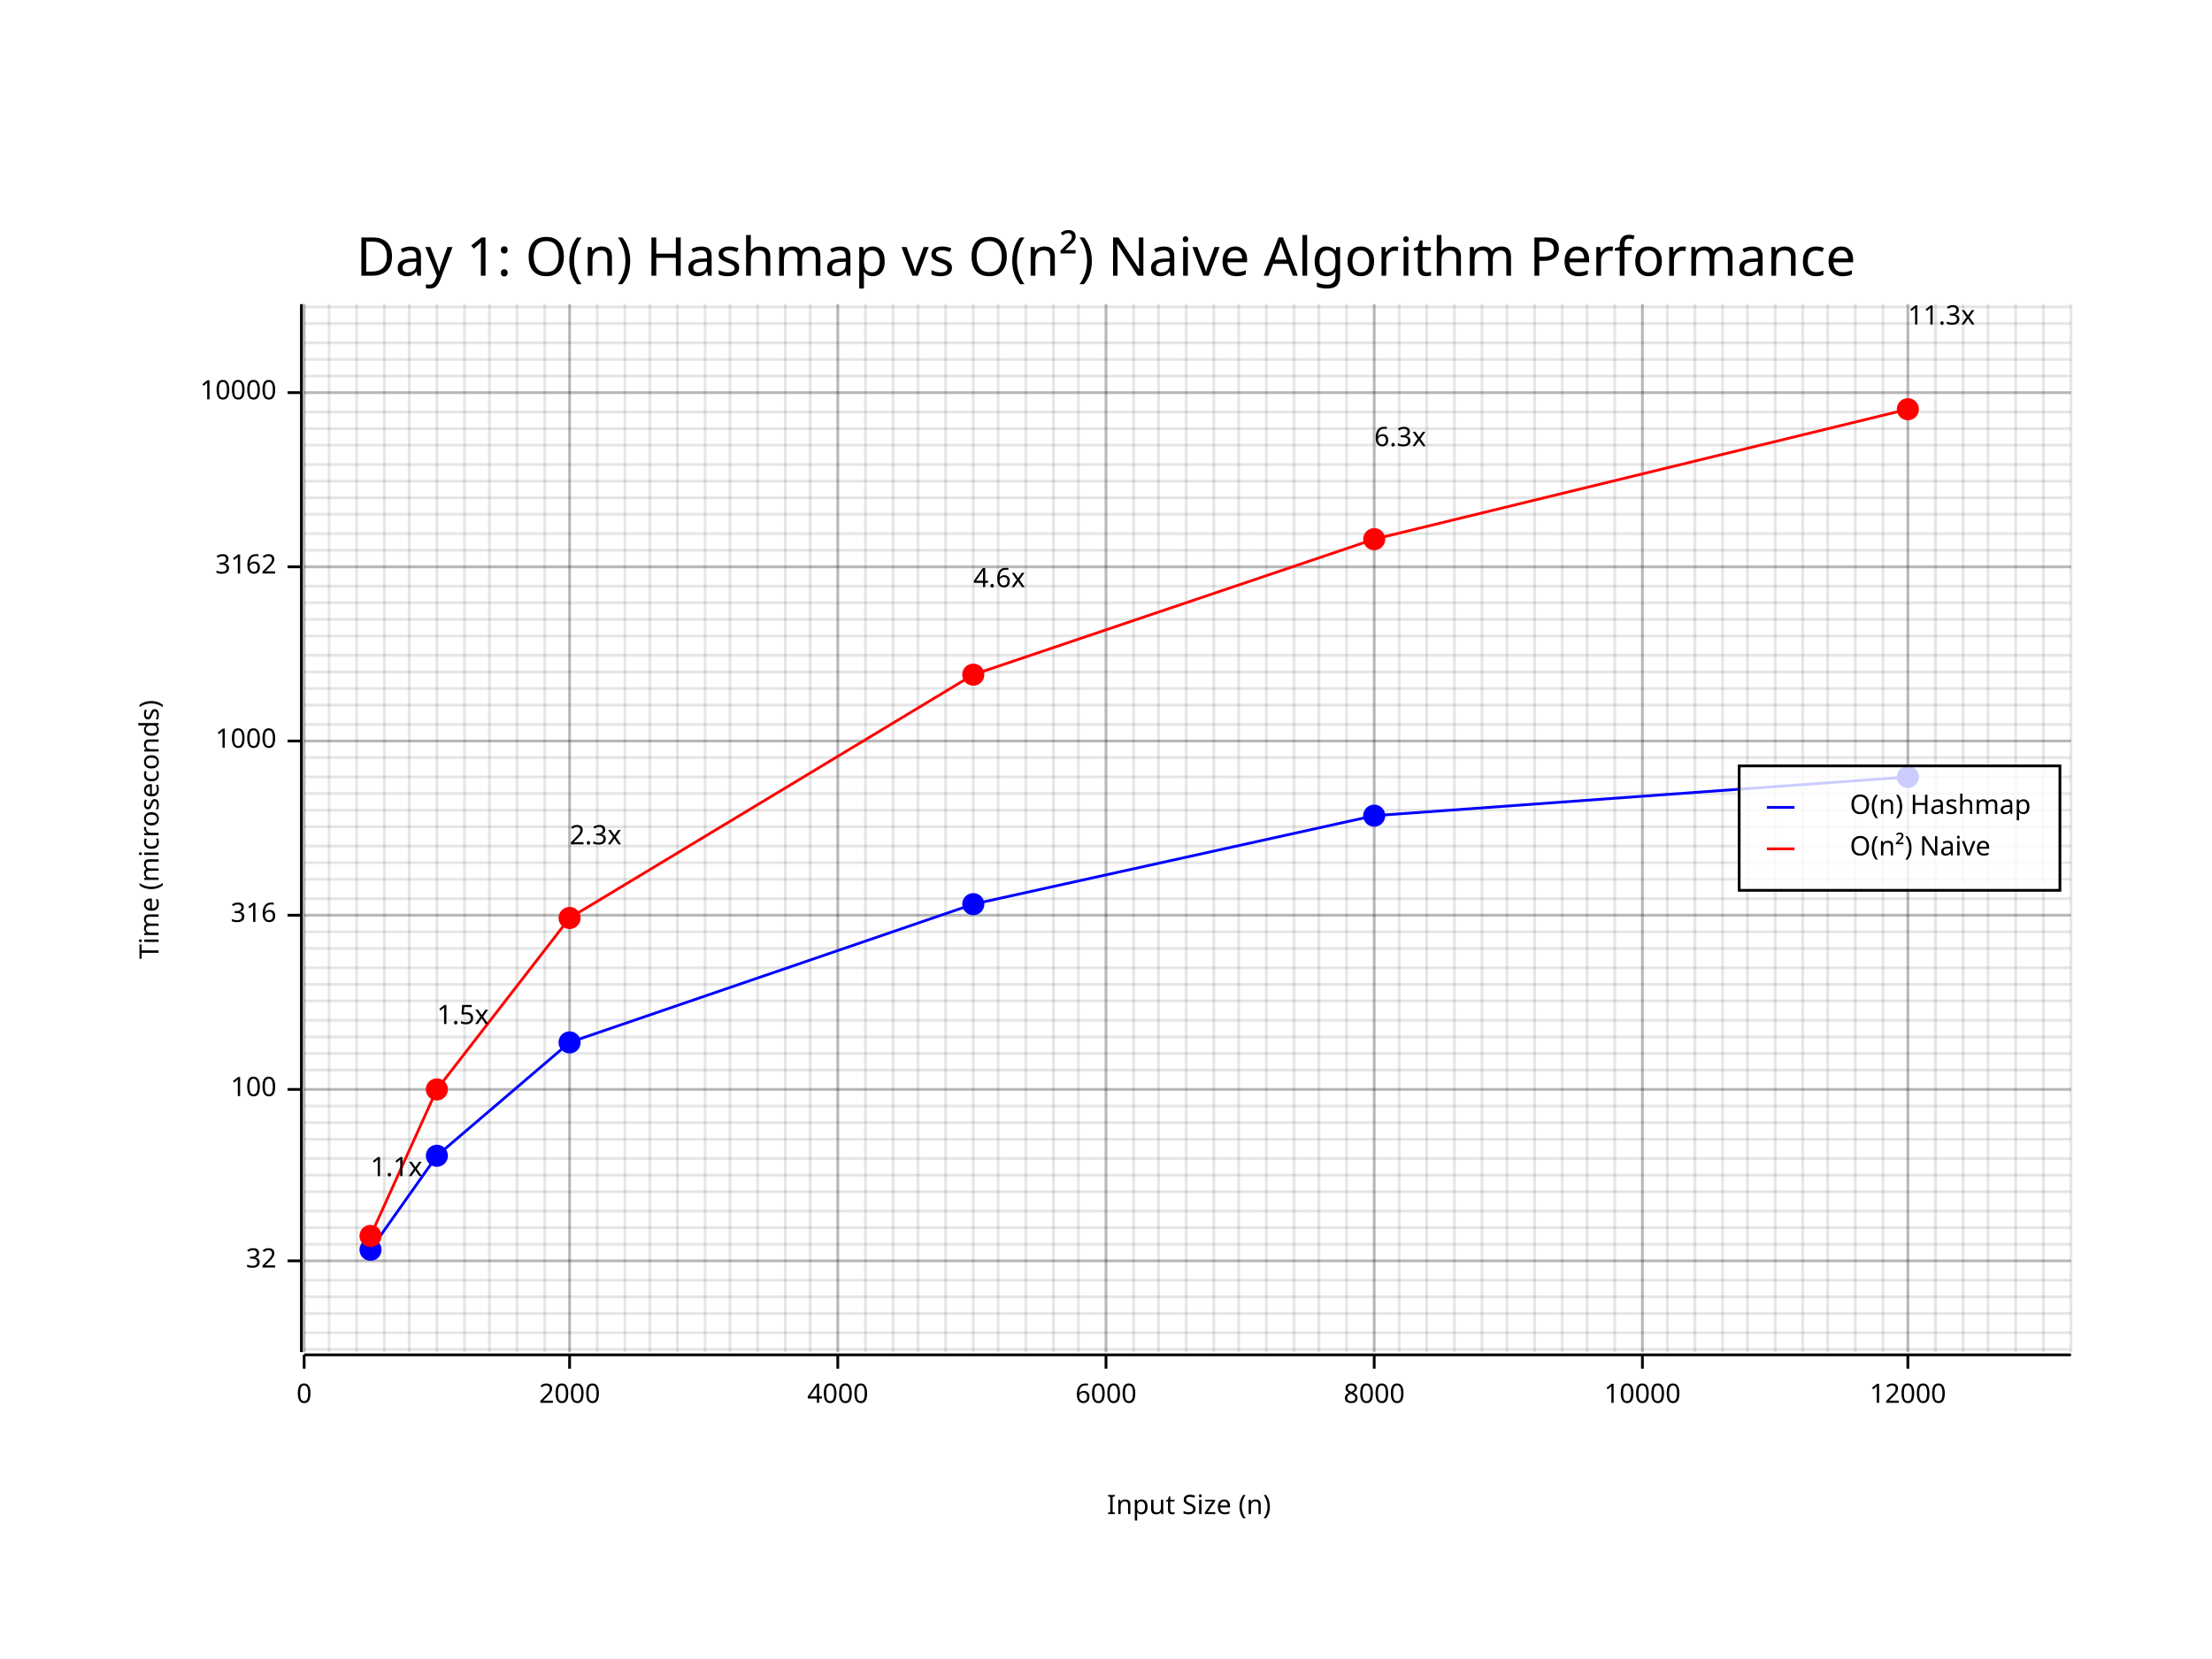
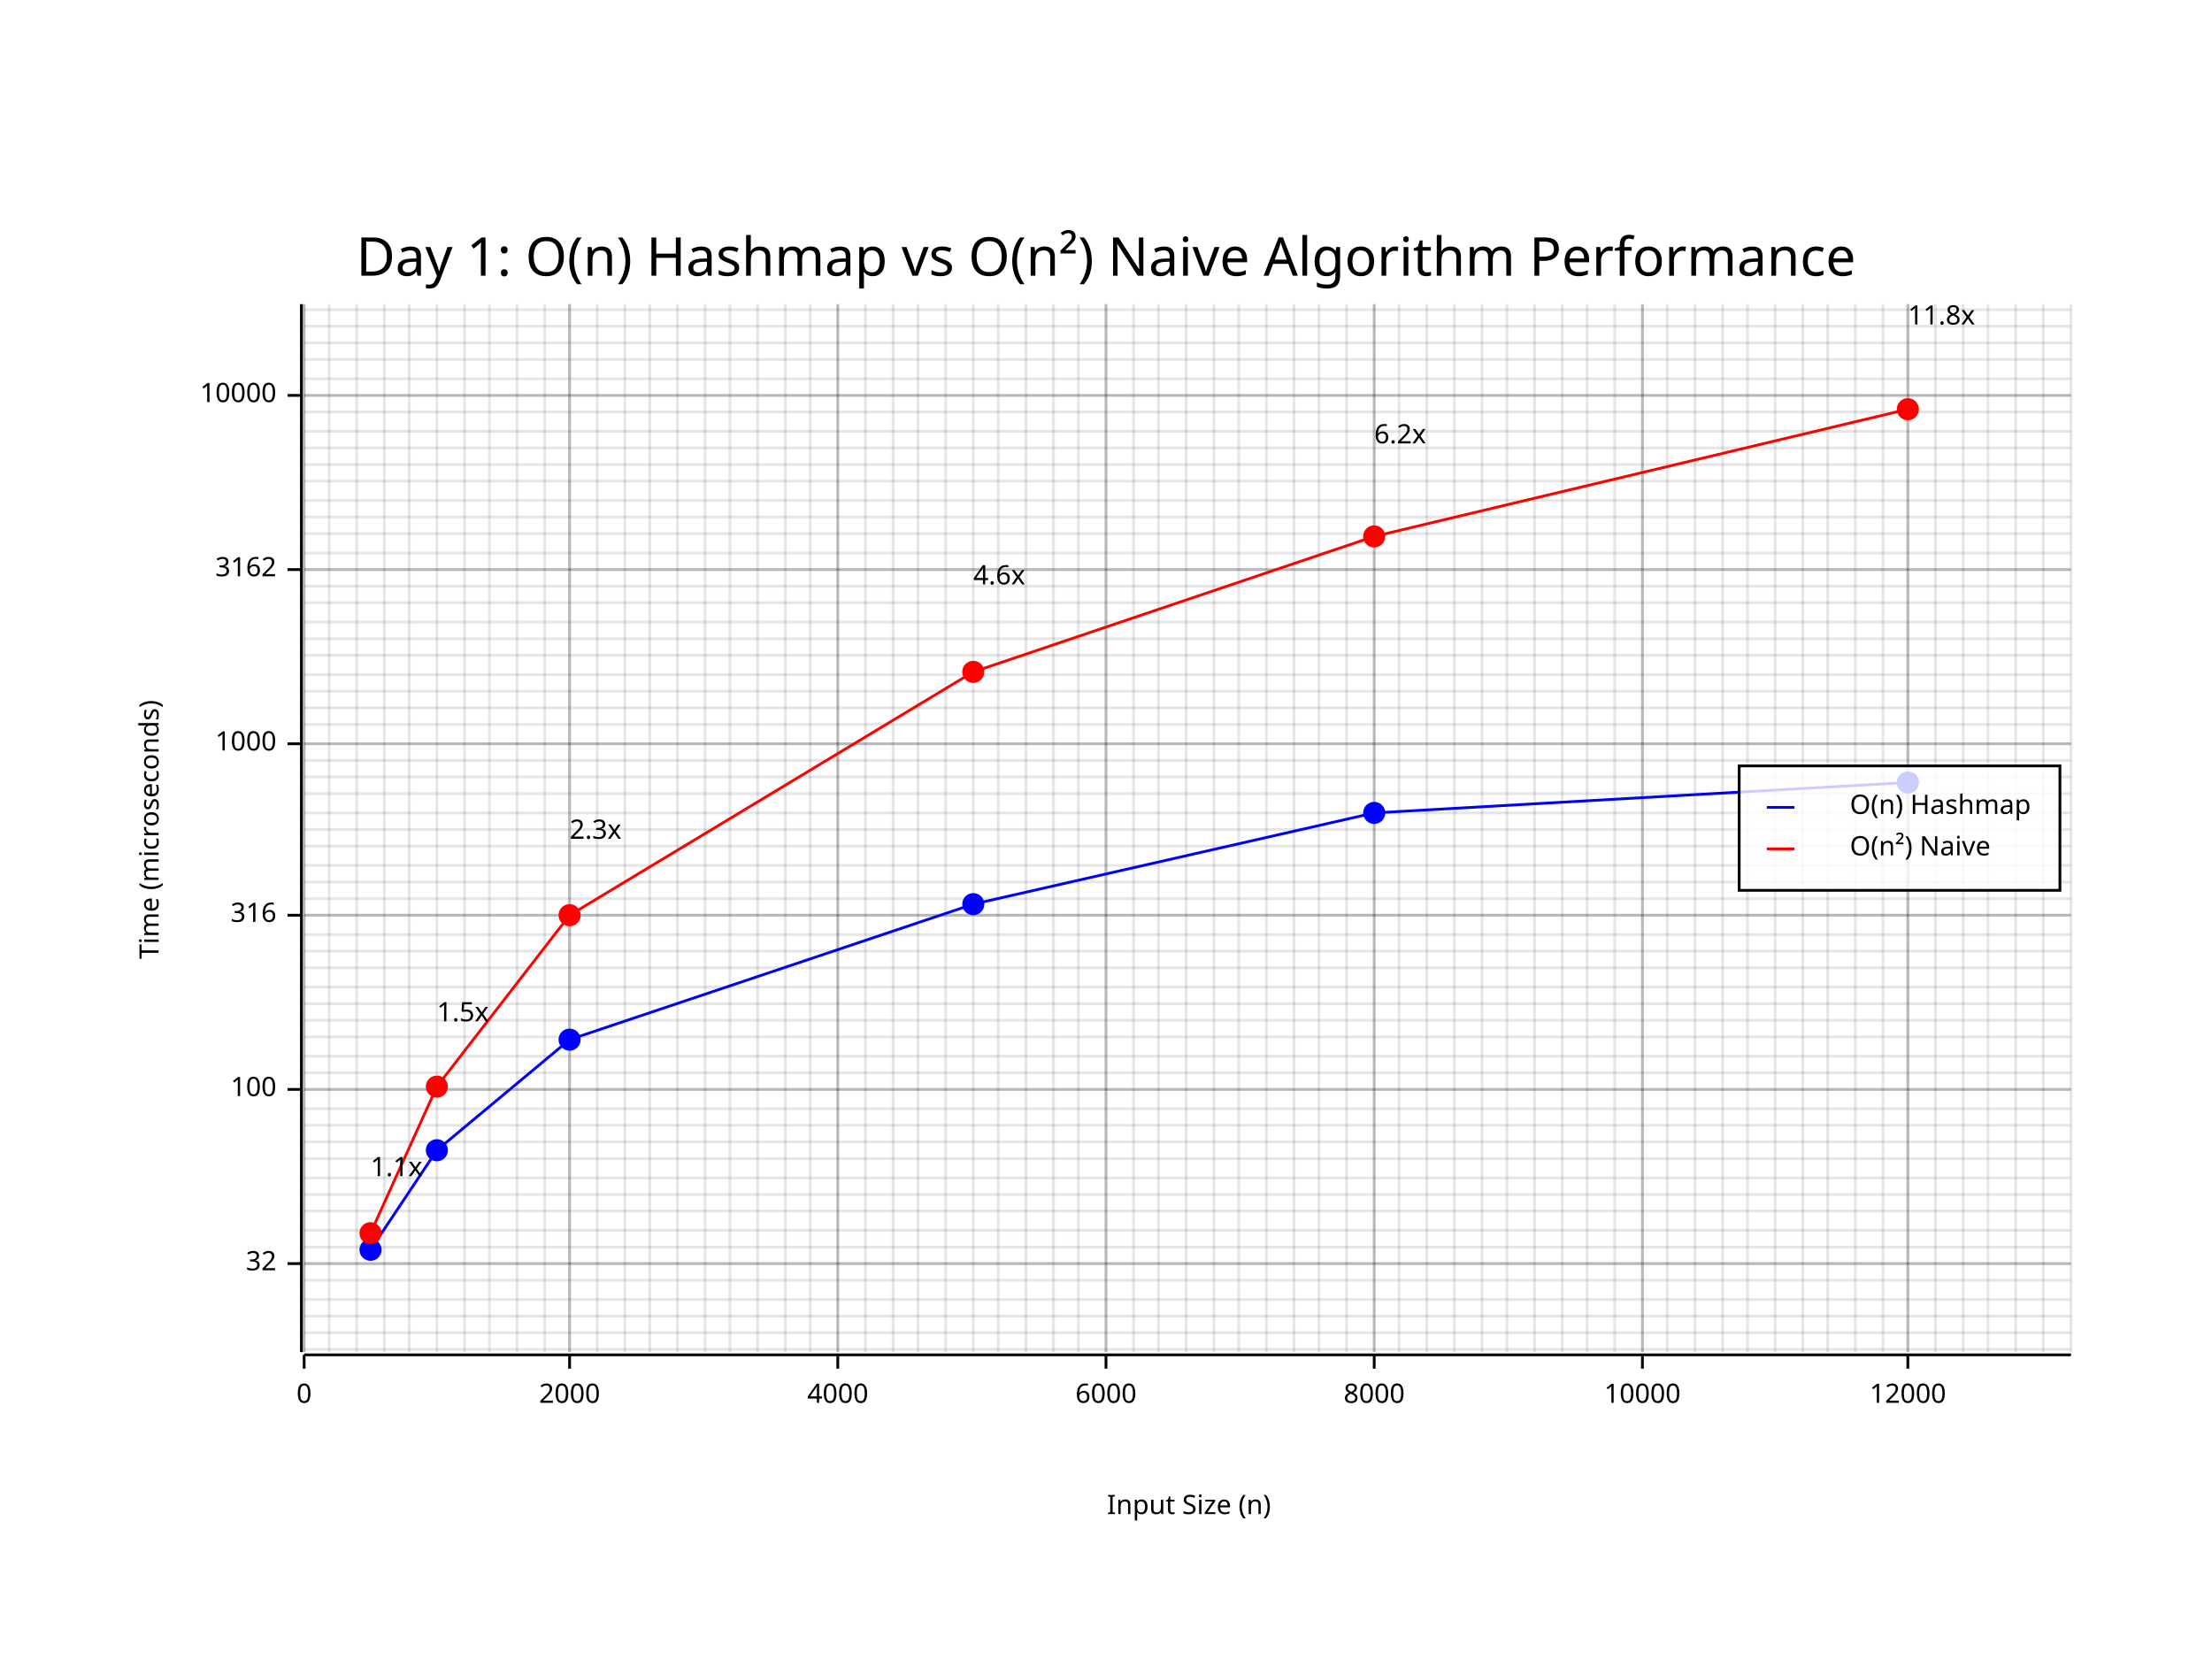
<svg xmlns="http://www.w3.org/2000/svg" width="800" height="600" viewBox="0 0 800 600">
  <rect x="0" y="0" width="800" height="600" opacity="1" fill="#FFFFFF" stroke="none" />
  <text x="400" y="85" dy="0.76em" text-anchor="middle" font-family="sans-serif" font-size="19.355" opacity="1" fill="#000000">
Day 1: O(n) Hashmap vs O(n²) Naive Algorithm Performance
</text>
  <line opacity="0.1" stroke="#000000" stroke-width="1" x1="110" y1="489" x2="110" y2="110" />
  <line opacity="0.1" stroke="#000000" stroke-width="1" x1="119" y1="489" x2="119" y2="110" />
  <line opacity="0.1" stroke="#000000" stroke-width="1" x1="129" y1="489" x2="129" y2="110" />
  <line opacity="0.1" stroke="#000000" stroke-width="1" x1="139" y1="489" x2="139" y2="110" />
  <line opacity="0.1" stroke="#000000" stroke-width="1" x1="148" y1="489" x2="148" y2="110" />
  <line opacity="0.1" stroke="#000000" stroke-width="1" x1="158" y1="489" x2="158" y2="110" />
  <line opacity="0.1" stroke="#000000" stroke-width="1" x1="168" y1="489" x2="168" y2="110" />
  <line opacity="0.1" stroke="#000000" stroke-width="1" x1="177" y1="489" x2="177" y2="110" />
  <line opacity="0.1" stroke="#000000" stroke-width="1" x1="187" y1="489" x2="187" y2="110" />
  <line opacity="0.1" stroke="#000000" stroke-width="1" x1="197" y1="489" x2="197" y2="110" />
  <line opacity="0.1" stroke="#000000" stroke-width="1" x1="206" y1="489" x2="206" y2="110" />
  <line opacity="0.1" stroke="#000000" stroke-width="1" x1="216" y1="489" x2="216" y2="110" />
  <line opacity="0.1" stroke="#000000" stroke-width="1" x1="226" y1="489" x2="226" y2="110" />
  <line opacity="0.1" stroke="#000000" stroke-width="1" x1="235" y1="489" x2="235" y2="110" />
  <line opacity="0.1" stroke="#000000" stroke-width="1" x1="245" y1="489" x2="245" y2="110" />
  <line opacity="0.1" stroke="#000000" stroke-width="1" x1="255" y1="489" x2="255" y2="110" />
  <line opacity="0.1" stroke="#000000" stroke-width="1" x1="264" y1="489" x2="264" y2="110" />
  <line opacity="0.1" stroke="#000000" stroke-width="1" x1="274" y1="489" x2="274" y2="110" />
  <line opacity="0.1" stroke="#000000" stroke-width="1" x1="284" y1="489" x2="284" y2="110" />
  <line opacity="0.1" stroke="#000000" stroke-width="1" x1="293" y1="489" x2="293" y2="110" />
  <line opacity="0.1" stroke="#000000" stroke-width="1" x1="303" y1="489" x2="303" y2="110" />
  <line opacity="0.1" stroke="#000000" stroke-width="1" x1="313" y1="489" x2="313" y2="110" />
  <line opacity="0.1" stroke="#000000" stroke-width="1" x1="323" y1="489" x2="323" y2="110" />
  <line opacity="0.1" stroke="#000000" stroke-width="1" x1="332" y1="489" x2="332" y2="110" />
  <line opacity="0.1" stroke="#000000" stroke-width="1" x1="342" y1="489" x2="342" y2="110" />
  <line opacity="0.1" stroke="#000000" stroke-width="1" x1="352" y1="489" x2="352" y2="110" />
  <line opacity="0.1" stroke="#000000" stroke-width="1" x1="361" y1="489" x2="361" y2="110" />
  <line opacity="0.1" stroke="#000000" stroke-width="1" x1="371" y1="489" x2="371" y2="110" />
  <line opacity="0.1" stroke="#000000" stroke-width="1" x1="381" y1="489" x2="381" y2="110" />
  <line opacity="0.1" stroke="#000000" stroke-width="1" x1="390" y1="489" x2="390" y2="110" />
  <line opacity="0.1" stroke="#000000" stroke-width="1" x1="400" y1="489" x2="400" y2="110" />
  <line opacity="0.1" stroke="#000000" stroke-width="1" x1="410" y1="489" x2="410" y2="110" />
  <line opacity="0.1" stroke="#000000" stroke-width="1" x1="419" y1="489" x2="419" y2="110" />
  <line opacity="0.1" stroke="#000000" stroke-width="1" x1="429" y1="489" x2="429" y2="110" />
  <line opacity="0.1" stroke="#000000" stroke-width="1" x1="439" y1="489" x2="439" y2="110" />
  <line opacity="0.1" stroke="#000000" stroke-width="1" x1="448" y1="489" x2="448" y2="110" />
  <line opacity="0.1" stroke="#000000" stroke-width="1" x1="458" y1="489" x2="458" y2="110" />
  <line opacity="0.1" stroke="#000000" stroke-width="1" x1="468" y1="489" x2="468" y2="110" />
  <line opacity="0.1" stroke="#000000" stroke-width="1" x1="477" y1="489" x2="477" y2="110" />
  <line opacity="0.1" stroke="#000000" stroke-width="1" x1="487" y1="489" x2="487" y2="110" />
  <line opacity="0.1" stroke="#000000" stroke-width="1" x1="497" y1="489" x2="497" y2="110" />
  <line opacity="0.1" stroke="#000000" stroke-width="1" x1="506" y1="489" x2="506" y2="110" />
  <line opacity="0.1" stroke="#000000" stroke-width="1" x1="516" y1="489" x2="516" y2="110" />
  <line opacity="0.1" stroke="#000000" stroke-width="1" x1="526" y1="489" x2="526" y2="110" />
  <line opacity="0.1" stroke="#000000" stroke-width="1" x1="536" y1="489" x2="536" y2="110" />
  <line opacity="0.1" stroke="#000000" stroke-width="1" x1="545" y1="489" x2="545" y2="110" />
  <line opacity="0.1" stroke="#000000" stroke-width="1" x1="555" y1="489" x2="555" y2="110" />
  <line opacity="0.1" stroke="#000000" stroke-width="1" x1="565" y1="489" x2="565" y2="110" />
  <line opacity="0.1" stroke="#000000" stroke-width="1" x1="574" y1="489" x2="574" y2="110" />
  <line opacity="0.1" stroke="#000000" stroke-width="1" x1="584" y1="489" x2="584" y2="110" />
  <line opacity="0.1" stroke="#000000" stroke-width="1" x1="594" y1="489" x2="594" y2="110" />
  <line opacity="0.1" stroke="#000000" stroke-width="1" x1="603" y1="489" x2="603" y2="110" />
  <line opacity="0.1" stroke="#000000" stroke-width="1" x1="613" y1="489" x2="613" y2="110" />
  <line opacity="0.1" stroke="#000000" stroke-width="1" x1="623" y1="489" x2="623" y2="110" />
  <line opacity="0.1" stroke="#000000" stroke-width="1" x1="632" y1="489" x2="632" y2="110" />
  <line opacity="0.1" stroke="#000000" stroke-width="1" x1="642" y1="489" x2="642" y2="110" />
  <line opacity="0.1" stroke="#000000" stroke-width="1" x1="652" y1="489" x2="652" y2="110" />
  <line opacity="0.1" stroke="#000000" stroke-width="1" x1="661" y1="489" x2="661" y2="110" />
  <line opacity="0.1" stroke="#000000" stroke-width="1" x1="671" y1="489" x2="671" y2="110" />
  <line opacity="0.1" stroke="#000000" stroke-width="1" x1="681" y1="489" x2="681" y2="110" />
  <line opacity="0.1" stroke="#000000" stroke-width="1" x1="690" y1="489" x2="690" y2="110" />
  <line opacity="0.1" stroke="#000000" stroke-width="1" x1="700" y1="489" x2="700" y2="110" />
  <line opacity="0.1" stroke="#000000" stroke-width="1" x1="710" y1="489" x2="710" y2="110" />
  <line opacity="0.1" stroke="#000000" stroke-width="1" x1="719" y1="489" x2="719" y2="110" />
  <line opacity="0.1" stroke="#000000" stroke-width="1" x1="729" y1="489" x2="729" y2="110" />
  <line opacity="0.1" stroke="#000000" stroke-width="1" x1="739" y1="489" x2="739" y2="110" />
  <line opacity="0.1" stroke="#000000" stroke-width="1" x1="749" y1="489" x2="749" y2="110" />
  <line opacity="0.1" stroke="#000000" stroke-width="1" x1="110" y1="488" x2="749" y2="488" />
  <line opacity="0.1" stroke="#000000" stroke-width="1" x1="110" y1="482" x2="749" y2="482" />
-   <line opacity="0.1" stroke="#000000" stroke-width="1" x1="110" y1="475" x2="749" y2="475" />
-   <line opacity="0.1" stroke="#000000" stroke-width="1" x1="110" y1="469" x2="749" y2="469" />
+   <line opacity="0.1" stroke="#000000" stroke-width="1" x1="110" y1="476" x2="749" y2="476" />
+   <line opacity="0.1" stroke="#000000" stroke-width="1" x1="110" y1="470" x2="749" y2="470" />
  <line opacity="0.1" stroke="#000000" stroke-width="1" x1="110" y1="463" x2="749" y2="463" />
-   <line opacity="0.1" stroke="#000000" stroke-width="1" x1="110" y1="456" x2="749" y2="456" />
-   <line opacity="0.1" stroke="#000000" stroke-width="1" x1="110" y1="450" x2="749" y2="450" />
-   <line opacity="0.1" stroke="#000000" stroke-width="1" x1="110" y1="444" x2="749" y2="444" />
+   <line opacity="0.1" stroke="#000000" stroke-width="1" x1="110" y1="457" x2="749" y2="457" />
+   <line opacity="0.1" stroke="#000000" stroke-width="1" x1="110" y1="451" x2="749" y2="451" />
+   <line opacity="0.1" stroke="#000000" stroke-width="1" x1="110" y1="445" x2="749" y2="445" />
  <line opacity="0.1" stroke="#000000" stroke-width="1" x1="110" y1="438" x2="749" y2="438" />
-   <line opacity="0.1" stroke="#000000" stroke-width="1" x1="110" y1="431" x2="749" y2="431" />
-   <line opacity="0.1" stroke="#000000" stroke-width="1" x1="110" y1="425" x2="749" y2="425" />
+   <line opacity="0.1" stroke="#000000" stroke-width="1" x1="110" y1="432" x2="749" y2="432" />
+   <line opacity="0.1" stroke="#000000" stroke-width="1" x1="110" y1="426" x2="749" y2="426" />
  <line opacity="0.1" stroke="#000000" stroke-width="1" x1="110" y1="419" x2="749" y2="419" />
-   <line opacity="0.1" stroke="#000000" stroke-width="1" x1="110" y1="412" x2="749" y2="412" />
-   <line opacity="0.1" stroke="#000000" stroke-width="1" x1="110" y1="406" x2="749" y2="406" />
-   <line opacity="0.1" stroke="#000000" stroke-width="1" x1="110" y1="400" x2="749" y2="400" />
+   <line opacity="0.1" stroke="#000000" stroke-width="1" x1="110" y1="413" x2="749" y2="413" />
+   <line opacity="0.1" stroke="#000000" stroke-width="1" x1="110" y1="407" x2="749" y2="407" />
+   <line opacity="0.1" stroke="#000000" stroke-width="1" x1="110" y1="401" x2="749" y2="401" />
  <line opacity="0.1" stroke="#000000" stroke-width="1" x1="110" y1="394" x2="749" y2="394" />
-   <line opacity="0.1" stroke="#000000" stroke-width="1" x1="110" y1="387" x2="749" y2="387" />
-   <line opacity="0.1" stroke="#000000" stroke-width="1" x1="110" y1="381" x2="749" y2="381" />
+   <line opacity="0.1" stroke="#000000" stroke-width="1" x1="110" y1="388" x2="749" y2="388" />
+   <line opacity="0.1" stroke="#000000" stroke-width="1" x1="110" y1="382" x2="749" y2="382" />
  <line opacity="0.1" stroke="#000000" stroke-width="1" x1="110" y1="375" x2="749" y2="375" />
  <line opacity="0.1" stroke="#000000" stroke-width="1" x1="110" y1="369" x2="749" y2="369" />
-   <line opacity="0.1" stroke="#000000" stroke-width="1" x1="110" y1="362" x2="749" y2="362" />
-   <line opacity="0.1" stroke="#000000" stroke-width="1" x1="110" y1="356" x2="749" y2="356" />
+   <line opacity="0.1" stroke="#000000" stroke-width="1" x1="110" y1="363" x2="749" y2="363" />
+   <line opacity="0.1" stroke="#000000" stroke-width="1" x1="110" y1="357" x2="749" y2="357" />
  <line opacity="0.1" stroke="#000000" stroke-width="1" x1="110" y1="350" x2="749" y2="350" />
-   <line opacity="0.1" stroke="#000000" stroke-width="1" x1="110" y1="343" x2="749" y2="343" />
-   <line opacity="0.1" stroke="#000000" stroke-width="1" x1="110" y1="337" x2="749" y2="337" />
+   <line opacity="0.1" stroke="#000000" stroke-width="1" x1="110" y1="344" x2="749" y2="344" />
+   <line opacity="0.1" stroke="#000000" stroke-width="1" x1="110" y1="338" x2="749" y2="338" />
  <line opacity="0.1" stroke="#000000" stroke-width="1" x1="110" y1="331" x2="749" y2="331" />
  <line opacity="0.1" stroke="#000000" stroke-width="1" x1="110" y1="325" x2="749" y2="325" />
-   <line opacity="0.1" stroke="#000000" stroke-width="1" x1="110" y1="318" x2="749" y2="318" />
-   <line opacity="0.1" stroke="#000000" stroke-width="1" x1="110" y1="312" x2="749" y2="312" />
+   <line opacity="0.1" stroke="#000000" stroke-width="1" x1="110" y1="319" x2="749" y2="319" />
+   <line opacity="0.1" stroke="#000000" stroke-width="1" x1="110" y1="313" x2="749" y2="313" />
  <line opacity="0.1" stroke="#000000" stroke-width="1" x1="110" y1="306" x2="749" y2="306" />
-   <line opacity="0.1" stroke="#000000" stroke-width="1" x1="110" y1="299" x2="749" y2="299" />
-   <line opacity="0.1" stroke="#000000" stroke-width="1" x1="110" y1="293" x2="749" y2="293" />
+   <line opacity="0.1" stroke="#000000" stroke-width="1" x1="110" y1="300" x2="749" y2="300" />
+   <line opacity="0.1" stroke="#000000" stroke-width="1" x1="110" y1="294" x2="749" y2="294" />
  <line opacity="0.1" stroke="#000000" stroke-width="1" x1="110" y1="287" x2="749" y2="287" />
  <line opacity="0.1" stroke="#000000" stroke-width="1" x1="110" y1="281" x2="749" y2="281" />
-   <line opacity="0.1" stroke="#000000" stroke-width="1" x1="110" y1="274" x2="749" y2="274" />
-   <line opacity="0.1" stroke="#000000" stroke-width="1" x1="110" y1="268" x2="749" y2="268" />
+   <line opacity="0.1" stroke="#000000" stroke-width="1" x1="110" y1="275" x2="749" y2="275" />
+   <line opacity="0.1" stroke="#000000" stroke-width="1" x1="110" y1="269" x2="749" y2="269" />
  <line opacity="0.1" stroke="#000000" stroke-width="1" x1="110" y1="262" x2="749" y2="262" />
-   <line opacity="0.1" stroke="#000000" stroke-width="1" x1="110" y1="255" x2="749" y2="255" />
-   <line opacity="0.1" stroke="#000000" stroke-width="1" x1="110" y1="249" x2="749" y2="249" />
-   <line opacity="0.1" stroke="#000000" stroke-width="1" x1="110" y1="243" x2="749" y2="243" />
+   <line opacity="0.1" stroke="#000000" stroke-width="1" x1="110" y1="256" x2="749" y2="256" />
+   <line opacity="0.1" stroke="#000000" stroke-width="1" x1="110" y1="250" x2="749" y2="250" />
+   <line opacity="0.1" stroke="#000000" stroke-width="1" x1="110" y1="244" x2="749" y2="244" />
  <line opacity="0.1" stroke="#000000" stroke-width="1" x1="110" y1="237" x2="749" y2="237" />
-   <line opacity="0.1" stroke="#000000" stroke-width="1" x1="110" y1="230" x2="749" y2="230" />
-   <line opacity="0.1" stroke="#000000" stroke-width="1" x1="110" y1="224" x2="749" y2="224" />
+   <line opacity="0.1" stroke="#000000" stroke-width="1" x1="110" y1="231" x2="749" y2="231" />
+   <line opacity="0.1" stroke="#000000" stroke-width="1" x1="110" y1="225" x2="749" y2="225" />
  <line opacity="0.1" stroke="#000000" stroke-width="1" x1="110" y1="218" x2="749" y2="218" />
  <line opacity="0.1" stroke="#000000" stroke-width="1" x1="110" y1="212" x2="749" y2="212" />
-   <line opacity="0.1" stroke="#000000" stroke-width="1" x1="110" y1="205" x2="749" y2="205" />
-   <line opacity="0.1" stroke="#000000" stroke-width="1" x1="110" y1="199" x2="749" y2="199" />
+   <line opacity="0.1" stroke="#000000" stroke-width="1" x1="110" y1="206" x2="749" y2="206" />
+   <line opacity="0.1" stroke="#000000" stroke-width="1" x1="110" y1="200" x2="749" y2="200" />
  <line opacity="0.1" stroke="#000000" stroke-width="1" x1="110" y1="193" x2="749" y2="193" />
-   <line opacity="0.1" stroke="#000000" stroke-width="1" x1="110" y1="186" x2="749" y2="186" />
-   <line opacity="0.1" stroke="#000000" stroke-width="1" x1="110" y1="180" x2="749" y2="180" />
+   <line opacity="0.1" stroke="#000000" stroke-width="1" x1="110" y1="187" x2="749" y2="187" />
+   <line opacity="0.1" stroke="#000000" stroke-width="1" x1="110" y1="181" x2="749" y2="181" />
  <line opacity="0.1" stroke="#000000" stroke-width="1" x1="110" y1="174" x2="749" y2="174" />
  <line opacity="0.1" stroke="#000000" stroke-width="1" x1="110" y1="168" x2="749" y2="168" />
-   <line opacity="0.1" stroke="#000000" stroke-width="1" x1="110" y1="161" x2="749" y2="161" />
-   <line opacity="0.1" stroke="#000000" stroke-width="1" x1="110" y1="155" x2="749" y2="155" />
+   <line opacity="0.1" stroke="#000000" stroke-width="1" x1="110" y1="162" x2="749" y2="162" />
+   <line opacity="0.1" stroke="#000000" stroke-width="1" x1="110" y1="156" x2="749" y2="156" />
  <line opacity="0.1" stroke="#000000" stroke-width="1" x1="110" y1="149" x2="749" y2="149" />
-   <line opacity="0.1" stroke="#000000" stroke-width="1" x1="110" y1="142" x2="749" y2="142" />
-   <line opacity="0.1" stroke="#000000" stroke-width="1" x1="110" y1="136" x2="749" y2="136" />
+   <line opacity="0.1" stroke="#000000" stroke-width="1" x1="110" y1="143" x2="749" y2="143" />
+   <line opacity="0.1" stroke="#000000" stroke-width="1" x1="110" y1="137" x2="749" y2="137" />
  <line opacity="0.1" stroke="#000000" stroke-width="1" x1="110" y1="130" x2="749" y2="130" />
  <line opacity="0.1" stroke="#000000" stroke-width="1" x1="110" y1="124" x2="749" y2="124" />
-   <line opacity="0.1" stroke="#000000" stroke-width="1" x1="110" y1="117" x2="749" y2="117" />
-   <line opacity="0.1" stroke="#000000" stroke-width="1" x1="110" y1="111" x2="749" y2="111" />
+   <line opacity="0.1" stroke="#000000" stroke-width="1" x1="110" y1="118" x2="749" y2="118" />
+   <line opacity="0.1" stroke="#000000" stroke-width="1" x1="110" y1="112" x2="749" y2="112" />
  <text x="50" y="300" dy="0.76em" text-anchor="middle" font-family="sans-serif" font-size="9.677" opacity="1" fill="#000000" transform="rotate(270, 50, 300)">
Time (microseconds)
</text>
  <text x="430" y="550" dy="-0.5ex" text-anchor="middle" font-family="sans-serif" font-size="9.677" opacity="1" fill="#000000">
Input Size (n)
</text>
  <line opacity="0.2" stroke="#000000" stroke-width="1" x1="110" y1="489" x2="110" y2="110" />
  <line opacity="0.2" stroke="#000000" stroke-width="1" x1="206" y1="489" x2="206" y2="110" />
  <line opacity="0.2" stroke="#000000" stroke-width="1" x1="303" y1="489" x2="303" y2="110" />
  <line opacity="0.2" stroke="#000000" stroke-width="1" x1="400" y1="489" x2="400" y2="110" />
  <line opacity="0.2" stroke="#000000" stroke-width="1" x1="497" y1="489" x2="497" y2="110" />
  <line opacity="0.2" stroke="#000000" stroke-width="1" x1="594" y1="489" x2="594" y2="110" />
  <line opacity="0.2" stroke="#000000" stroke-width="1" x1="690" y1="489" x2="690" y2="110" />
-   <line opacity="0.2" stroke="#000000" stroke-width="1" x1="110" y1="456" x2="749" y2="456" />
+   <line opacity="0.2" stroke="#000000" stroke-width="1" x1="110" y1="457" x2="749" y2="457" />
  <line opacity="0.2" stroke="#000000" stroke-width="1" x1="110" y1="394" x2="749" y2="394" />
  <line opacity="0.2" stroke="#000000" stroke-width="1" x1="110" y1="331" x2="749" y2="331" />
-   <line opacity="0.2" stroke="#000000" stroke-width="1" x1="110" y1="268" x2="749" y2="268" />
-   <line opacity="0.2" stroke="#000000" stroke-width="1" x1="110" y1="205" x2="749" y2="205" />
-   <line opacity="0.2" stroke="#000000" stroke-width="1" x1="110" y1="142" x2="749" y2="142" />
+   <line opacity="0.2" stroke="#000000" stroke-width="1" x1="110" y1="269" x2="749" y2="269" />
+   <line opacity="0.2" stroke="#000000" stroke-width="1" x1="110" y1="206" x2="749" y2="206" />
+   <line opacity="0.2" stroke="#000000" stroke-width="1" x1="110" y1="143" x2="749" y2="143" />
  <polyline fill="none" opacity="1" stroke="#000000" stroke-width="1" points="109,110 109,489 " />
-   <text x="100" y="456" dy="0.5ex" text-anchor="end" font-family="sans-serif" font-size="9.677" opacity="1" fill="#000000">
+   <text x="100" y="457" dy="0.5ex" text-anchor="end" font-family="sans-serif" font-size="9.677" opacity="1" fill="#000000">
32
</text>
-   <polyline fill="none" opacity="1" stroke="#000000" stroke-width="1" points="104,456 109,456 " />
+   <polyline fill="none" opacity="1" stroke="#000000" stroke-width="1" points="104,457 109,457 " />
  <text x="100" y="394" dy="0.5ex" text-anchor="end" font-family="sans-serif" font-size="9.677" opacity="1" fill="#000000">
100
</text>
  <polyline fill="none" opacity="1" stroke="#000000" stroke-width="1" points="104,394 109,394 " />
  <text x="100" y="331" dy="0.5ex" text-anchor="end" font-family="sans-serif" font-size="9.677" opacity="1" fill="#000000">
316
</text>
  <polyline fill="none" opacity="1" stroke="#000000" stroke-width="1" points="104,331 109,331 " />
-   <text x="100" y="268" dy="0.5ex" text-anchor="end" font-family="sans-serif" font-size="9.677" opacity="1" fill="#000000">
+   <text x="100" y="269" dy="0.5ex" text-anchor="end" font-family="sans-serif" font-size="9.677" opacity="1" fill="#000000">
1000
</text>
-   <polyline fill="none" opacity="1" stroke="#000000" stroke-width="1" points="104,268 109,268 " />
-   <text x="100" y="205" dy="0.5ex" text-anchor="end" font-family="sans-serif" font-size="9.677" opacity="1" fill="#000000">
+   <polyline fill="none" opacity="1" stroke="#000000" stroke-width="1" points="104,269 109,269 " />
+   <text x="100" y="206" dy="0.5ex" text-anchor="end" font-family="sans-serif" font-size="9.677" opacity="1" fill="#000000">
3162
</text>
-   <polyline fill="none" opacity="1" stroke="#000000" stroke-width="1" points="104,205 109,205 " />
-   <text x="100" y="142" dy="0.5ex" text-anchor="end" font-family="sans-serif" font-size="9.677" opacity="1" fill="#000000">
+   <polyline fill="none" opacity="1" stroke="#000000" stroke-width="1" points="104,206 109,206 " />
+   <text x="100" y="143" dy="0.5ex" text-anchor="end" font-family="sans-serif" font-size="9.677" opacity="1" fill="#000000">
10000
</text>
-   <polyline fill="none" opacity="1" stroke="#000000" stroke-width="1" points="104,142 109,142 " />
+   <polyline fill="none" opacity="1" stroke="#000000" stroke-width="1" points="104,143 109,143 " />
  <polyline fill="none" opacity="1" stroke="#000000" stroke-width="1" points="110,490 749,490 " />
  <text x="110" y="500" dy="0.76em" text-anchor="middle" font-family="sans-serif" font-size="9.677" opacity="1" fill="#000000">
0
</text>
  <polyline fill="none" opacity="1" stroke="#000000" stroke-width="1" points="110,490 110,495 " />
  <text x="206" y="500" dy="0.76em" text-anchor="middle" font-family="sans-serif" font-size="9.677" opacity="1" fill="#000000">
2000
</text>
  <polyline fill="none" opacity="1" stroke="#000000" stroke-width="1" points="206,490 206,495 " />
  <text x="303" y="500" dy="0.76em" text-anchor="middle" font-family="sans-serif" font-size="9.677" opacity="1" fill="#000000">
4000
</text>
  <polyline fill="none" opacity="1" stroke="#000000" stroke-width="1" points="303,490 303,495 " />
  <text x="400" y="500" dy="0.76em" text-anchor="middle" font-family="sans-serif" font-size="9.677" opacity="1" fill="#000000">
6000
</text>
  <polyline fill="none" opacity="1" stroke="#000000" stroke-width="1" points="400,490 400,495 " />
  <text x="497" y="500" dy="0.76em" text-anchor="middle" font-family="sans-serif" font-size="9.677" opacity="1" fill="#000000">
8000
</text>
  <polyline fill="none" opacity="1" stroke="#000000" stroke-width="1" points="497,490 497,495 " />
  <text x="594" y="500" dy="0.76em" text-anchor="middle" font-family="sans-serif" font-size="9.677" opacity="1" fill="#000000">
10000
</text>
  <polyline fill="none" opacity="1" stroke="#000000" stroke-width="1" points="594,490 594,495 " />
  <text x="690" y="500" dy="0.76em" text-anchor="middle" font-family="sans-serif" font-size="9.677" opacity="1" fill="#000000">
12000
</text>
  <polyline fill="none" opacity="1" stroke="#000000" stroke-width="1" points="690,490 690,495 " />
-   <polyline fill="none" opacity="1" stroke="#0000FF" stroke-width="1" points="134,452 158,418 206,377 352,327 497,295 690,281 " />
+   <polyline fill="none" opacity="1" stroke="#0000FF" stroke-width="1" points="134,452 158,416 206,376 352,327 497,294 690,283 " />
  <circle cx="134" cy="452" r="4" opacity="1" fill="#0000FF" stroke="none" stroke-width="1" />
-   <circle cx="158" cy="418" r="4" opacity="1" fill="#0000FF" stroke="none" stroke-width="1" />
-   <circle cx="206" cy="377" r="4" opacity="1" fill="#0000FF" stroke="none" stroke-width="1" />
+   <circle cx="158" cy="416" r="4" opacity="1" fill="#0000FF" stroke="none" stroke-width="1" />
+   <circle cx="206" cy="376" r="4" opacity="1" fill="#0000FF" stroke="none" stroke-width="1" />
  <circle cx="352" cy="327" r="4" opacity="1" fill="#0000FF" stroke="none" stroke-width="1" />
-   <circle cx="497" cy="295" r="4" opacity="1" fill="#0000FF" stroke="none" stroke-width="1" />
-   <circle cx="690" cy="281" r="4" opacity="1" fill="#0000FF" stroke="none" stroke-width="1" />
-   <polyline fill="none" opacity="1" stroke="#FF0000" stroke-width="1" points="134,447 158,394 206,332 352,244 497,195 690,148 " />
-   <circle cx="134" cy="447" r="4" opacity="1" fill="#FF0000" stroke="none" stroke-width="1" />
-   <circle cx="158" cy="394" r="4" opacity="1" fill="#FF0000" stroke="none" stroke-width="1" />
-   <circle cx="206" cy="332" r="4" opacity="1" fill="#FF0000" stroke="none" stroke-width="1" />
-   <circle cx="352" cy="244" r="4" opacity="1" fill="#FF0000" stroke="none" stroke-width="1" />
-   <circle cx="497" cy="195" r="4" opacity="1" fill="#FF0000" stroke="none" stroke-width="1" />
+   <circle cx="497" cy="294" r="4" opacity="1" fill="#0000FF" stroke="none" stroke-width="1" />
+   <circle cx="690" cy="283" r="4" opacity="1" fill="#0000FF" stroke="none" stroke-width="1" />
+   <polyline fill="none" opacity="1" stroke="#FF0000" stroke-width="1" points="134,446 158,393 206,331 352,243 497,194 690,148 " />
+   <circle cx="134" cy="446" r="4" opacity="1" fill="#FF0000" stroke="none" stroke-width="1" />
+   <circle cx="158" cy="393" r="4" opacity="1" fill="#FF0000" stroke="none" stroke-width="1" />
+   <circle cx="206" cy="331" r="4" opacity="1" fill="#FF0000" stroke="none" stroke-width="1" />
+   <circle cx="352" cy="243" r="4" opacity="1" fill="#FF0000" stroke="none" stroke-width="1" />
+   <circle cx="497" cy="194" r="4" opacity="1" fill="#FF0000" stroke="none" stroke-width="1" />
  <circle cx="690" cy="148" r="4" opacity="1" fill="#FF0000" stroke="none" stroke-width="1" />
  <text x="134" y="418" dy="0.76em" text-anchor="start" font-family="sans-serif" font-size="9.677" opacity="1" fill="#000000">
1.1x
</text>
-   <text x="158" y="363" dy="0.76em" text-anchor="start" font-family="sans-serif" font-size="9.677" opacity="1" fill="#000000">
+   <text x="158" y="362" dy="0.76em" text-anchor="start" font-family="sans-serif" font-size="9.677" opacity="1" fill="#000000">
1.5x
</text>
-   <text x="206" y="298" dy="0.76em" text-anchor="start" font-family="sans-serif" font-size="9.677" opacity="1" fill="#000000">
+   <text x="206" y="296" dy="0.76em" text-anchor="start" font-family="sans-serif" font-size="9.677" opacity="1" fill="#000000">
2.3x
</text>
-   <text x="352" y="205" dy="0.76em" text-anchor="start" font-family="sans-serif" font-size="9.677" opacity="1" fill="#000000">
+   <text x="352" y="204" dy="0.76em" text-anchor="start" font-family="sans-serif" font-size="9.677" opacity="1" fill="#000000">
4.6x
</text>
-   <text x="497" y="154" dy="0.76em" text-anchor="start" font-family="sans-serif" font-size="9.677" opacity="1" fill="#000000">
- 6.3x
+   <text x="497" y="153" dy="0.76em" text-anchor="start" font-family="sans-serif" font-size="9.677" opacity="1" fill="#000000">
+ 6.2x
</text>
  <text x="690" y="110" dy="0.76em" text-anchor="start" font-family="sans-serif" font-size="9.677" opacity="1" fill="#000000">
- 11.3x
+ 11.8x
</text>
  <rect x="629" y="277" width="116" height="45" opacity="0.8" fill="#FFFFFF" stroke="none" />
  <rect x="629" y="277" width="116" height="45" opacity="1" fill="none" stroke="#000000" />
  <text x="669" y="287" dy="0.76em" text-anchor="start" font-family="sans-serif" font-size="9.677" opacity="1" fill="#000000">
O(n) Hashmap
</text>
  <text x="669" y="302" dy="0.76em" text-anchor="start" font-family="sans-serif" font-size="9.677" opacity="1" fill="#000000">
O(n²) Naive
</text>
  <polyline fill="none" opacity="1" stroke="#0000FF" stroke-width="1" points="639,292 649,292 " />
  <polyline fill="none" opacity="1" stroke="#FF0000" stroke-width="1" points="639,307 649,307 " />
</svg>
